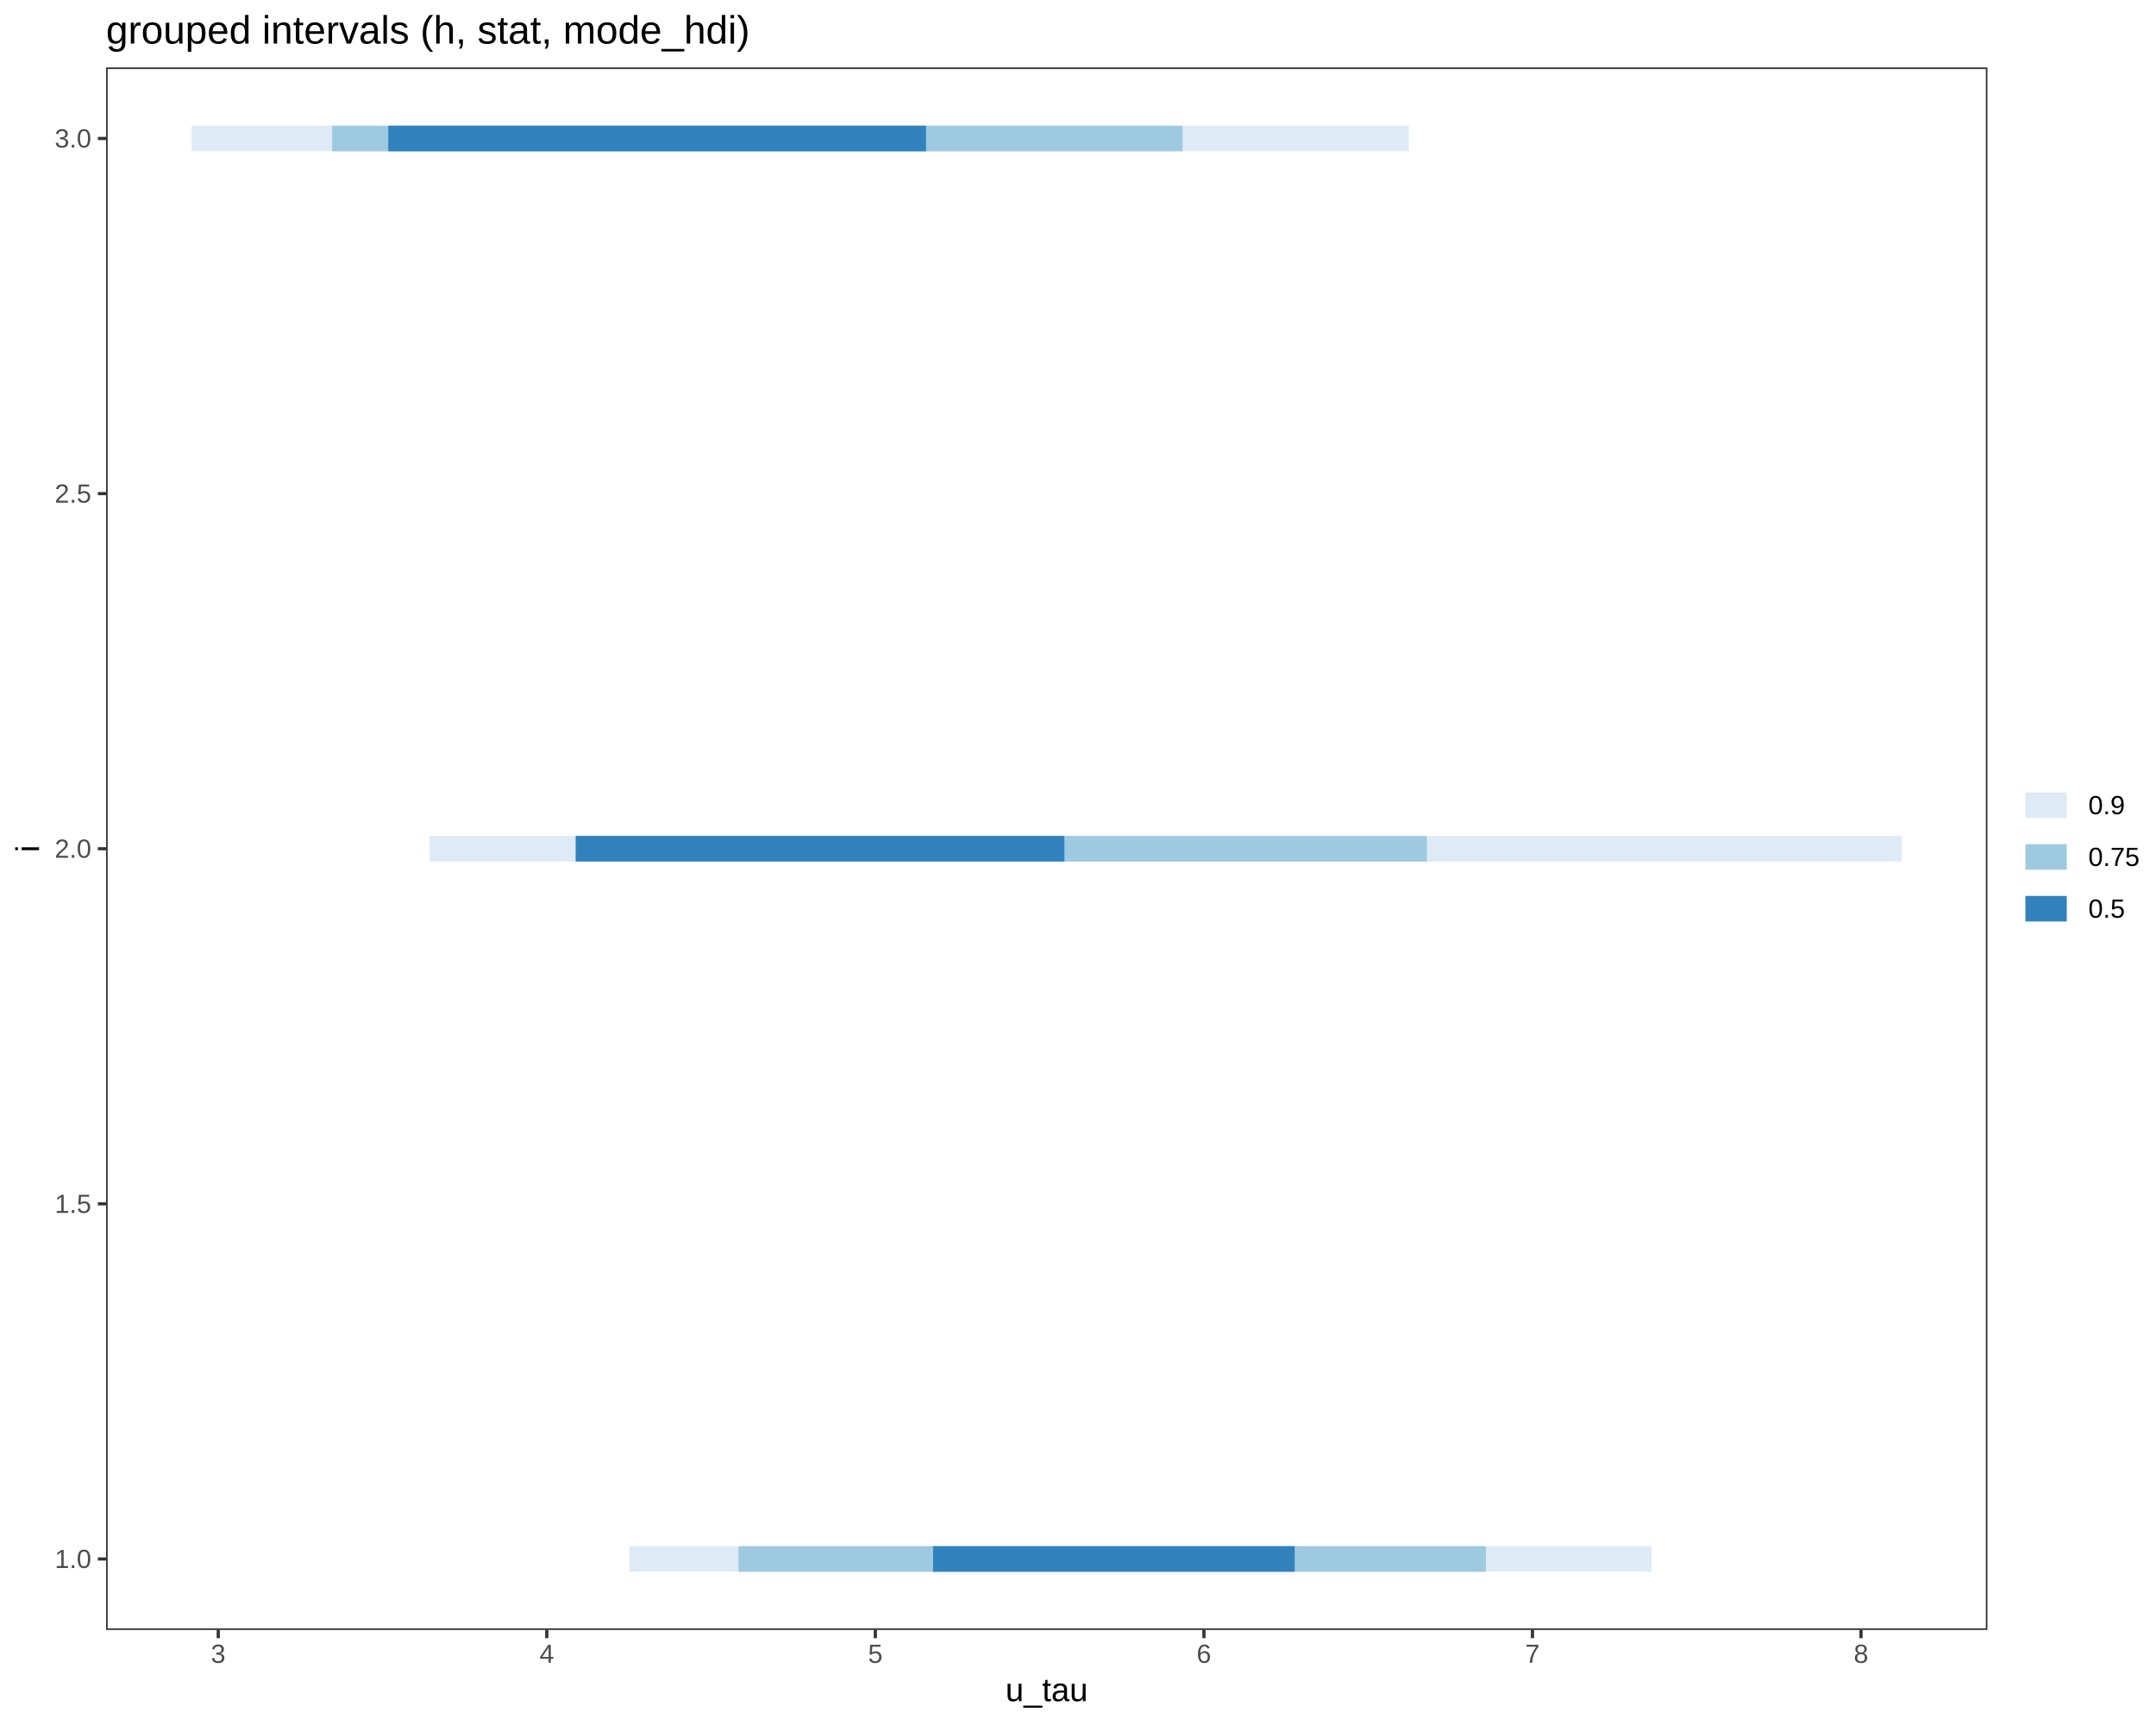
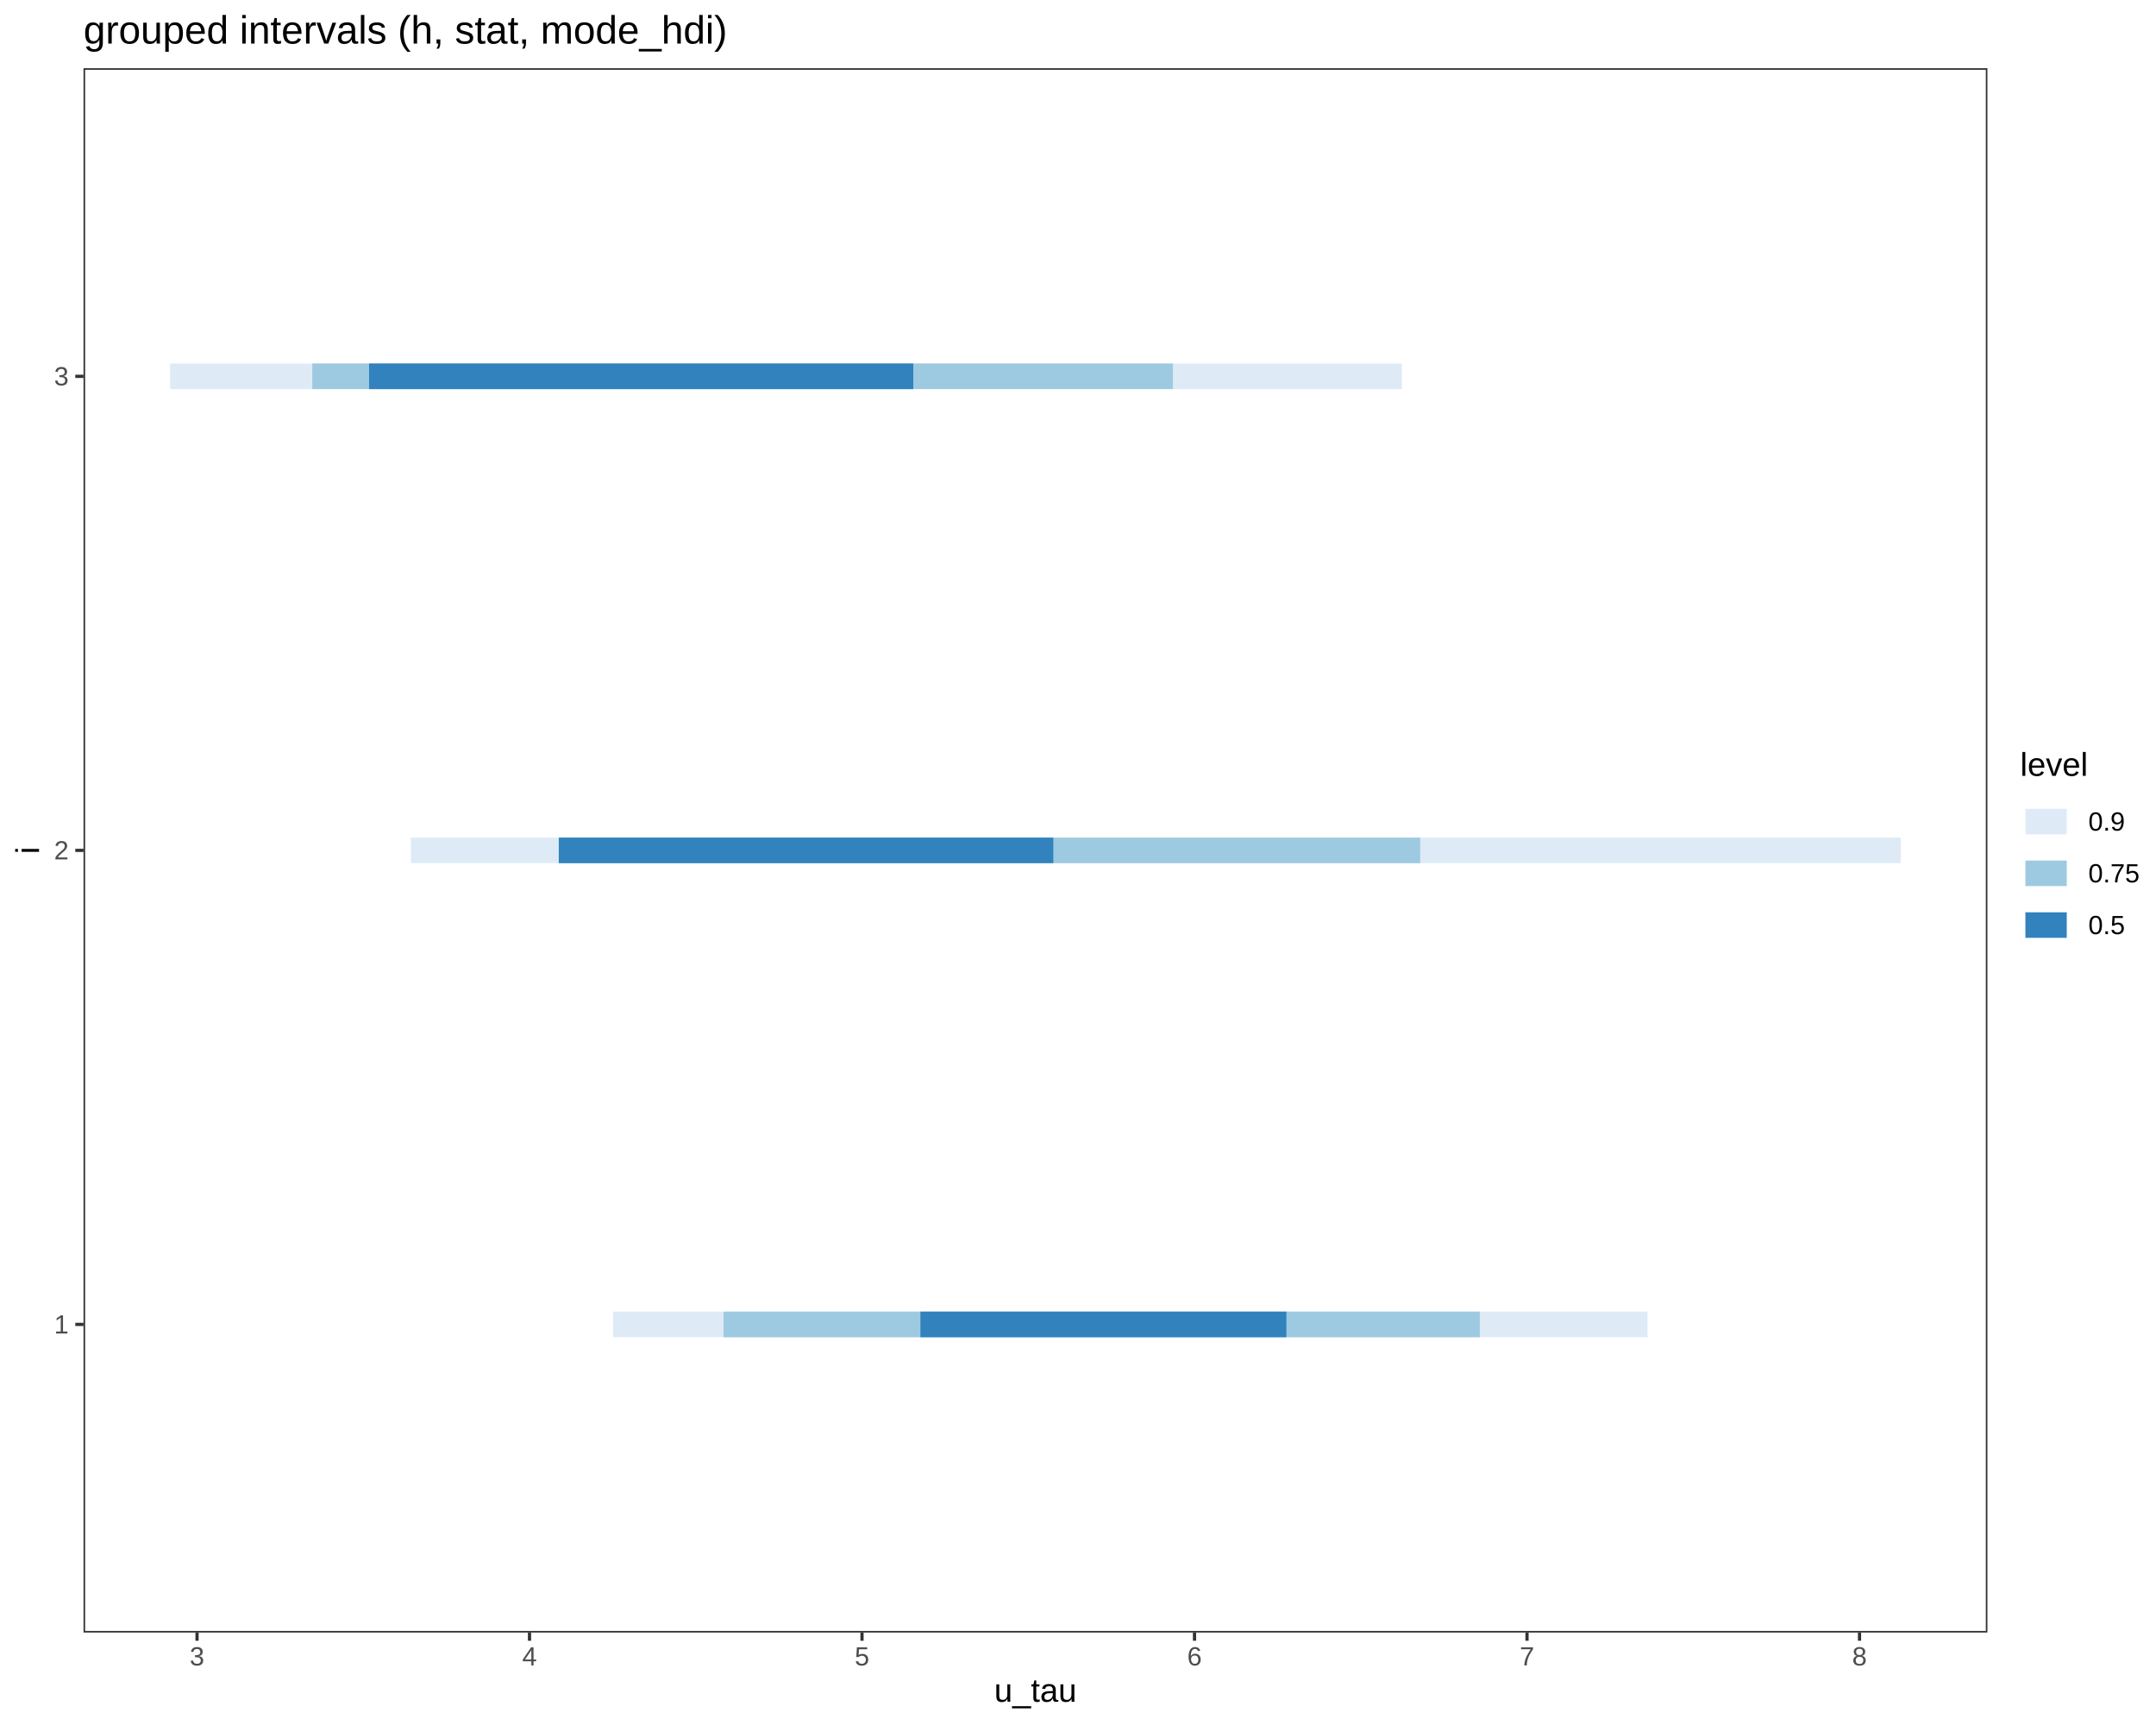
<svg xmlns="http://www.w3.org/2000/svg" viewBox="0 0 720.00 576.00">
  <defs>
    <style type="text/css">
    line, polyline, polygon, path, rect, circle {
      fill: none;
      stroke: #000000;
      stroke-linecap: round;
      stroke-linejoin: round;
      stroke-miterlimit: 10.00;
    }
  </style>
  </defs>
  <rect width="100%" height="100%" style="stroke: none; fill: #FFFFFF;" />
  <rect x="0.00" y="0.00" width="720.00" height="576.00" style="stroke-width: 1.07; stroke: #FFFFFF; fill: #FFFFFF;" />
  <defs>
-     <clipPath id="cpMzUuNDJ8NjYzLjY5fDU0NC4yN3wyMi41Mg==">
-       <rect x="35.42" y="22.52" width="628.28" height="521.75" />
+     <clipPath id="cpMjcuODl8NjYzLjY5fDU0NS4xM3wyMi43Nw==">
+       <rect x="27.89" y="22.77" width="635.81" height="522.36" />
    </clipPath>
  </defs>
-   <rect x="35.42" y="22.52" width="628.28" height="521.75" style="stroke-width: 1.07; stroke: none; fill: #FFFFFF;" clip-path="url(#cpMzUuNDJ8NjYzLjY5fDU0NC4yN3wyMi41Mg==)" />
-   <line x1="210.16" y1="520.56" x2="551.54" y2="520.56" style="stroke-width: 8.54; stroke: #DEEBF7; stroke-linecap: butt;" clip-path="url(#cpMzUuNDJ8NjYzLjY5fDU0NC4yN3wyMi41Mg==)" />
-   <line x1="246.62" y1="520.56" x2="496.19" y2="520.56" style="stroke-width: 8.54; stroke: #9ECAE1; stroke-linecap: butt;" clip-path="url(#cpMzUuNDJ8NjYzLjY5fDU0NC4yN3wyMi41Mg==)" />
-   <line x1="311.59" y1="520.56" x2="432.36" y2="520.56" style="stroke-width: 8.54; stroke: #3182BD; stroke-linecap: butt;" clip-path="url(#cpMzUuNDJ8NjYzLjY5fDU0NC4yN3wyMi41Mg==)" />
-   <line x1="143.44" y1="283.40" x2="635.13" y2="283.40" style="stroke-width: 8.54; stroke: #DEEBF7; stroke-linecap: butt;" clip-path="url(#cpMzUuNDJ8NjYzLjY5fDU0NC4yN3wyMi41Mg==)" />
-   <line x1="192.26" y1="283.40" x2="476.52" y2="283.40" style="stroke-width: 8.54; stroke: #9ECAE1; stroke-linecap: butt;" clip-path="url(#cpMzUuNDJ8NjYzLjY5fDU0NC4yN3wyMi41Mg==)" />
-   <line x1="192.26" y1="283.40" x2="355.45" y2="283.40" style="stroke-width: 8.54; stroke: #3182BD; stroke-linecap: butt;" clip-path="url(#cpMzUuNDJ8NjYzLjY5fDU0NC4yN3wyMi41Mg==)" />
-   <line x1="63.97" y1="46.24" x2="470.48" y2="46.24" style="stroke-width: 8.54; stroke: #DEEBF7; stroke-linecap: butt;" clip-path="url(#cpMzUuNDJ8NjYzLjY5fDU0NC4yN3wyMi41Mg==)" />
-   <line x1="110.91" y1="46.24" x2="394.92" y2="46.24" style="stroke-width: 8.54; stroke: #9ECAE1; stroke-linecap: butt;" clip-path="url(#cpMzUuNDJ8NjYzLjY5fDU0NC4yN3wyMi41Mg==)" />
-   <line x1="129.65" y1="46.24" x2="309.25" y2="46.24" style="stroke-width: 8.54; stroke: #3182BD; stroke-linecap: butt;" clip-path="url(#cpMzUuNDJ8NjYzLjY5fDU0NC4yN3wyMi41Mg==)" />
-   <rect x="35.42" y="22.52" width="628.28" height="521.75" style="stroke-width: 1.07; stroke: #333333;" clip-path="url(#cpMzUuNDJ8NjYzLjY5fDU0NC4yN3wyMi41Mg==)" />
+   <rect x="27.89" y="22.77" width="635.81" height="522.36" style="stroke-width: 1.07; stroke: none; fill: #FFFFFF;" clip-path="url(#cpMjcuODl8NjYzLjY5fDU0NS4xM3wyMi43Nw==)" />
+   <line x1="137.20" y1="283.95" x2="634.79" y2="283.95" style="stroke-width: 8.54; stroke: #DEEBF7; stroke-linecap: butt;" clip-path="url(#cpMjcuODl8NjYzLjY5fDU0NS4xM3wyMi43Nw==)" />
+   <line x1="56.79" y1="125.66" x2="468.16" y2="125.66" style="stroke-width: 8.54; stroke: #DEEBF7; stroke-linecap: butt;" clip-path="url(#cpMjcuODl8NjYzLjY5fDU0NS4xM3wyMi43Nw==)" />
+   <line x1="204.72" y1="442.24" x2="550.19" y2="442.24" style="stroke-width: 8.54; stroke: #DEEBF7; stroke-linecap: butt;" clip-path="url(#cpMjcuODl8NjYzLjY5fDU0NS4xM3wyMi43Nw==)" />
+   <line x1="186.61" y1="283.95" x2="474.28" y2="283.95" style="stroke-width: 8.54; stroke: #9ECAE1; stroke-linecap: butt;" clip-path="url(#cpMjcuODl8NjYzLjY5fDU0NS4xM3wyMi43Nw==)" />
+   <line x1="104.28" y1="125.66" x2="391.70" y2="125.66" style="stroke-width: 8.54; stroke: #9ECAE1; stroke-linecap: butt;" clip-path="url(#cpMjcuODl8NjYzLjY5fDU0NS4xM3wyMi43Nw==)" />
+   <line x1="241.62" y1="442.24" x2="494.19" y2="442.24" style="stroke-width: 8.54; stroke: #9ECAE1; stroke-linecap: butt;" clip-path="url(#cpMjcuODl8NjYzLjY5fDU0NS4xM3wyMi43Nw==)" />
+   <line x1="123.25" y1="125.66" x2="305.00" y2="125.66" style="stroke-width: 8.54; stroke: #3182BD; stroke-linecap: butt;" clip-path="url(#cpMjcuODl8NjYzLjY5fDU0NS4xM3wyMi43Nw==)" />
+   <line x1="186.61" y1="283.95" x2="351.76" y2="283.95" style="stroke-width: 8.54; stroke: #3182BD; stroke-linecap: butt;" clip-path="url(#cpMjcuODl8NjYzLjY5fDU0NS4xM3wyMi43Nw==)" />
+   <line x1="307.37" y1="442.24" x2="429.59" y2="442.24" style="stroke-width: 8.54; stroke: #3182BD; stroke-linecap: butt;" clip-path="url(#cpMjcuODl8NjYzLjY5fDU0NS4xM3wyMi43Nw==)" />
+   <rect x="27.89" y="22.77" width="635.81" height="522.36" style="stroke-width: 1.07; stroke: #333333;" clip-path="url(#cpMjcuODl8NjYzLjY5fDU0NS4xM3wyMi43Nw==)" />
  <defs>
    <clipPath id="cpMC4wMHw3MjAuMDB8NTc2LjAwfDAuMDA=">
      <rect x="0.00" y="0.00" width="720.00" height="576.00" />
    </clipPath>
  </defs>
  <g clip-path="url(#cpMC4wMHw3MjAuMDB8NTc2LjAwfDAuMDA=)">
-     <text x="18.27" y="523.58" style="font-size: 8.80px; fill: #4D4D4D; font-family: Liberation Sans;" textLength="12.22px" lengthAdjust="spacingAndGlyphs">1.0</text>
+     <text x="18.06" y="445.27" style="font-size: 8.80px; fill: #4D4D4D; font-family: Liberation Sans;" textLength="4.89px" lengthAdjust="spacingAndGlyphs">1</text>
  </g>
  <g clip-path="url(#cpMC4wMHw3MjAuMDB8NTc2LjAwfDAuMDA=)">
-     <text x="18.27" y="405.00" style="font-size: 8.80px; fill: #4D4D4D; font-family: Liberation Sans;" textLength="12.22px" lengthAdjust="spacingAndGlyphs">1.5</text>
+     <text x="18.06" y="286.97" style="font-size: 8.80px; fill: #4D4D4D; font-family: Liberation Sans;" textLength="4.89px" lengthAdjust="spacingAndGlyphs">2</text>
  </g>
  <g clip-path="url(#cpMC4wMHw3MjAuMDB8NTc2LjAwfDAuMDA=)">
-     <text x="18.27" y="286.42" style="font-size: 8.80px; fill: #4D4D4D; font-family: Liberation Sans;" textLength="12.22px" lengthAdjust="spacingAndGlyphs">2.0</text>
+     <text x="18.06" y="128.68" style="font-size: 8.80px; fill: #4D4D4D; font-family: Liberation Sans;" textLength="4.89px" lengthAdjust="spacingAndGlyphs">3</text>
+   </g>
+   <polyline points="25.15,442.24 27.89,442.24 " style="stroke-width: 1.07; stroke: #333333; stroke-linecap: butt;" clip-path="url(#cpMC4wMHw3MjAuMDB8NTc2LjAwfDAuMDA=)" />
+   <polyline points="25.15,283.95 27.89,283.95 " style="stroke-width: 1.07; stroke: #333333; stroke-linecap: butt;" clip-path="url(#cpMC4wMHw3MjAuMDB8NTc2LjAwfDAuMDA=)" />
+   <polyline points="25.15,125.66 27.89,125.66 " style="stroke-width: 1.07; stroke: #333333; stroke-linecap: butt;" clip-path="url(#cpMC4wMHw3MjAuMDB8NTc2LjAwfDAuMDA=)" />
+   <polyline points="65.80,547.87 65.80,545.13 " style="stroke-width: 1.07; stroke: #333333; stroke-linecap: butt;" clip-path="url(#cpMC4wMHw3MjAuMDB8NTc2LjAwfDAuMDA=)" />
+   <polyline points="176.83,547.87 176.83,545.13 " style="stroke-width: 1.07; stroke: #333333; stroke-linecap: butt;" clip-path="url(#cpMC4wMHw3MjAuMDB8NTc2LjAwfDAuMDA=)" />
+   <polyline points="287.87,547.87 287.87,545.13 " style="stroke-width: 1.07; stroke: #333333; stroke-linecap: butt;" clip-path="url(#cpMC4wMHw3MjAuMDB8NTc2LjAwfDAuMDA=)" />
+   <polyline points="398.91,547.87 398.91,545.13 " style="stroke-width: 1.07; stroke: #333333; stroke-linecap: butt;" clip-path="url(#cpMC4wMHw3MjAuMDB8NTc2LjAwfDAuMDA=)" />
+   <polyline points="509.95,547.87 509.95,545.13 " style="stroke-width: 1.07; stroke: #333333; stroke-linecap: butt;" clip-path="url(#cpMC4wMHw3MjAuMDB8NTc2LjAwfDAuMDA=)" />
+   <polyline points="620.99,547.87 620.99,545.13 " style="stroke-width: 1.07; stroke: #333333; stroke-linecap: butt;" clip-path="url(#cpMC4wMHw3MjAuMDB8NTc2LjAwfDAuMDA=)" />
+   <g clip-path="url(#cpMC4wMHw3MjAuMDB8NTc2LjAwfDAuMDA=)">
+     <text x="63.35" y="556.11" style="font-size: 8.80px; fill: #4D4D4D; font-family: Liberation Sans;" textLength="4.89px" lengthAdjust="spacingAndGlyphs">3</text>
  </g>
  <g clip-path="url(#cpMC4wMHw3MjAuMDB8NTc2LjAwfDAuMDA=)">
-     <text x="18.27" y="167.84" style="font-size: 8.80px; fill: #4D4D4D; font-family: Liberation Sans;" textLength="12.22px" lengthAdjust="spacingAndGlyphs">2.5</text>
+     <text x="174.39" y="556.11" style="font-size: 8.80px; fill: #4D4D4D; font-family: Liberation Sans;" textLength="4.89px" lengthAdjust="spacingAndGlyphs">4</text>
  </g>
  <g clip-path="url(#cpMC4wMHw3MjAuMDB8NTc2LjAwfDAuMDA=)">
-     <text x="18.27" y="49.26" style="font-size: 8.80px; fill: #4D4D4D; font-family: Liberation Sans;" textLength="12.22px" lengthAdjust="spacingAndGlyphs">3.0</text>
-   </g>
-   <polyline points="32.68,520.56 35.42,520.56 " style="stroke-width: 1.07; stroke: #333333; stroke-linecap: butt;" clip-path="url(#cpMC4wMHw3MjAuMDB8NTc2LjAwfDAuMDA=)" />
-   <polyline points="32.68,401.98 35.42,401.98 " style="stroke-width: 1.07; stroke: #333333; stroke-linecap: butt;" clip-path="url(#cpMC4wMHw3MjAuMDB8NTc2LjAwfDAuMDA=)" />
-   <polyline points="32.68,283.40 35.42,283.40 " style="stroke-width: 1.07; stroke: #333333; stroke-linecap: butt;" clip-path="url(#cpMC4wMHw3MjAuMDB8NTc2LjAwfDAuMDA=)" />
-   <polyline points="32.68,164.82 35.42,164.82 " style="stroke-width: 1.07; stroke: #333333; stroke-linecap: butt;" clip-path="url(#cpMC4wMHw3MjAuMDB8NTc2LjAwfDAuMDA=)" />
-   <polyline points="32.68,46.24 35.42,46.24 " style="stroke-width: 1.07; stroke: #333333; stroke-linecap: butt;" clip-path="url(#cpMC4wMHw3MjAuMDB8NTc2LjAwfDAuMDA=)" />
-   <polyline points="72.88,547.01 72.88,544.27 " style="stroke-width: 1.07; stroke: #333333; stroke-linecap: butt;" clip-path="url(#cpMC4wMHw3MjAuMDB8NTc2LjAwfDAuMDA=)" />
-   <polyline points="182.60,547.01 182.60,544.27 " style="stroke-width: 1.07; stroke: #333333; stroke-linecap: butt;" clip-path="url(#cpMC4wMHw3MjAuMDB8NTc2LjAwfDAuMDA=)" />
-   <polyline points="292.32,547.01 292.32,544.27 " style="stroke-width: 1.07; stroke: #333333; stroke-linecap: butt;" clip-path="url(#cpMC4wMHw3MjAuMDB8NTc2LjAwfDAuMDA=)" />
-   <polyline points="402.05,547.01 402.05,544.27 " style="stroke-width: 1.07; stroke: #333333; stroke-linecap: butt;" clip-path="url(#cpMC4wMHw3MjAuMDB8NTc2LjAwfDAuMDA=)" />
-   <polyline points="511.77,547.01 511.77,544.27 " style="stroke-width: 1.07; stroke: #333333; stroke-linecap: butt;" clip-path="url(#cpMC4wMHw3MjAuMDB8NTc2LjAwfDAuMDA=)" />
-   <polyline points="621.49,547.01 621.49,544.27 " style="stroke-width: 1.07; stroke: #333333; stroke-linecap: butt;" clip-path="url(#cpMC4wMHw3MjAuMDB8NTc2LjAwfDAuMDA=)" />
-   <g clip-path="url(#cpMC4wMHw3MjAuMDB8NTc2LjAwfDAuMDA=)">
-     <text x="70.43" y="555.25" style="font-size: 8.80px; fill: #4D4D4D; font-family: Liberation Sans;" textLength="4.89px" lengthAdjust="spacingAndGlyphs">3</text>
+     <text x="285.43" y="556.11" style="font-size: 8.80px; fill: #4D4D4D; font-family: Liberation Sans;" textLength="4.89px" lengthAdjust="spacingAndGlyphs">5</text>
  </g>
  <g clip-path="url(#cpMC4wMHw3MjAuMDB8NTc2LjAwfDAuMDA=)">
-     <text x="180.16" y="555.25" style="font-size: 8.80px; fill: #4D4D4D; font-family: Liberation Sans;" textLength="4.89px" lengthAdjust="spacingAndGlyphs">4</text>
+     <text x="396.47" y="556.11" style="font-size: 8.80px; fill: #4D4D4D; font-family: Liberation Sans;" textLength="4.89px" lengthAdjust="spacingAndGlyphs">6</text>
  </g>
  <g clip-path="url(#cpMC4wMHw3MjAuMDB8NTc2LjAwfDAuMDA=)">
-     <text x="289.88" y="555.25" style="font-size: 8.80px; fill: #4D4D4D; font-family: Liberation Sans;" textLength="4.89px" lengthAdjust="spacingAndGlyphs">5</text>
+     <text x="507.50" y="556.11" style="font-size: 8.80px; fill: #4D4D4D; font-family: Liberation Sans;" textLength="4.89px" lengthAdjust="spacingAndGlyphs">7</text>
  </g>
  <g clip-path="url(#cpMC4wMHw3MjAuMDB8NTc2LjAwfDAuMDA=)">
-     <text x="399.60" y="555.25" style="font-size: 8.80px; fill: #4D4D4D; font-family: Liberation Sans;" textLength="4.89px" lengthAdjust="spacingAndGlyphs">6</text>
+     <text x="618.54" y="556.11" style="font-size: 8.80px; fill: #4D4D4D; font-family: Liberation Sans;" textLength="4.89px" lengthAdjust="spacingAndGlyphs">8</text>
  </g>
  <g clip-path="url(#cpMC4wMHw3MjAuMDB8NTc2LjAwfDAuMDA=)">
-     <text x="509.32" y="555.25" style="font-size: 8.80px; fill: #4D4D4D; font-family: Liberation Sans;" textLength="4.89px" lengthAdjust="spacingAndGlyphs">7</text>
+     <text x="332.01" y="568.24" style="font-size: 11.00px; font-family: Liberation Sans;" textLength="27.56px" lengthAdjust="spacingAndGlyphs">u_tau</text>
  </g>
  <g clip-path="url(#cpMC4wMHw3MjAuMDB8NTc2LjAwfDAuMDA=)">
-     <text x="619.05" y="555.25" style="font-size: 8.80px; fill: #4D4D4D; font-family: Liberation Sans;" textLength="4.89px" lengthAdjust="spacingAndGlyphs">8</text>
+     <text transform="translate(13.04,285.17) rotate(-90)" style="font-size: 11.00px; font-family: Liberation Sans;" textLength="2.44px" lengthAdjust="spacingAndGlyphs">i</text>
+   </g>
+   <rect x="674.65" y="250.37" width="39.87" height="67.16" style="stroke-width: 1.07; stroke: none; fill: #FFFFFF;" clip-path="url(#cpMC4wMHw3MjAuMDB8NTc2LjAwfDAuMDA=)" />
+   <g clip-path="url(#cpMC4wMHw3MjAuMDB8NTc2LjAwfDAuMDA=)">
+     <text x="674.65" y="259.07" style="font-size: 11.00px; font-family: Liberation Sans;" textLength="22.62px" lengthAdjust="spacingAndGlyphs">level</text>
+   </g>
+   <rect x="674.65" y="265.69" width="17.28" height="17.28" style="stroke-width: 1.07; stroke: none; fill: #FFFFFF;" clip-path="url(#cpMC4wMHw3MjAuMDB8NTc2LjAwfDAuMDA=)" />
+   <line x1="676.38" y1="274.33" x2="690.20" y2="274.33" style="stroke-width: 8.54; stroke: #DEEBF7; stroke-linecap: butt;" clip-path="url(#cpMC4wMHw3MjAuMDB8NTc2LjAwfDAuMDA=)" />
+   <rect x="674.65" y="282.97" width="17.28" height="17.28" style="stroke-width: 1.07; stroke: none; fill: #FFFFFF;" clip-path="url(#cpMC4wMHw3MjAuMDB8NTc2LjAwfDAuMDA=)" />
+   <line x1="676.38" y1="291.61" x2="690.20" y2="291.61" style="stroke-width: 8.54; stroke: #9ECAE1; stroke-linecap: butt;" clip-path="url(#cpMC4wMHw3MjAuMDB8NTc2LjAwfDAuMDA=)" />
+   <rect x="674.65" y="300.25" width="17.28" height="17.28" style="stroke-width: 1.07; stroke: none; fill: #FFFFFF;" clip-path="url(#cpMC4wMHw3MjAuMDB8NTc2LjAwfDAuMDA=)" />
+   <line x1="676.38" y1="308.89" x2="690.20" y2="308.89" style="stroke-width: 8.54; stroke: #3182BD; stroke-linecap: butt;" clip-path="url(#cpMC4wMHw3MjAuMDB8NTc2LjAwfDAuMDA=)" />
+   <g clip-path="url(#cpMC4wMHw3MjAuMDB8NTc2LjAwfDAuMDA=)">
+     <text x="697.41" y="277.36" style="font-size: 8.80px; font-family: Liberation Sans;" textLength="12.22px" lengthAdjust="spacingAndGlyphs">0.9</text>
  </g>
  <g clip-path="url(#cpMC4wMHw3MjAuMDB8NTc2LjAwfDAuMDA=)">
-     <text x="335.77" y="568.04" style="font-size: 11.00px; font-family: Liberation Sans;" textLength="27.56px" lengthAdjust="spacingAndGlyphs">u_tau</text>
+     <text x="697.41" y="294.64" style="font-size: 8.80px; font-family: Liberation Sans;" textLength="17.11px" lengthAdjust="spacingAndGlyphs">0.75</text>
  </g>
  <g clip-path="url(#cpMC4wMHw3MjAuMDB8NTc2LjAwfDAuMDA=)">
-     <text transform="translate(13.04,284.62) rotate(-90)" style="font-size: 11.00px; font-family: Liberation Sans;" textLength="2.44px" lengthAdjust="spacingAndGlyphs">i</text>
-   </g>
-   <rect x="674.65" y="254.74" width="39.87" height="57.32" style="stroke-width: 1.07; stroke: none; fill: #FFFFFF;" clip-path="url(#cpMC4wMHw3MjAuMDB8NTc2LjAwfDAuMDA=)" />
-   <rect x="674.65" y="260.22" width="17.28" height="17.28" style="stroke-width: 1.07; stroke: none; fill: #FFFFFF;" clip-path="url(#cpMC4wMHw3MjAuMDB8NTc2LjAwfDAuMDA=)" />
-   <line x1="676.38" y1="268.86" x2="690.20" y2="268.86" style="stroke-width: 8.54; stroke: #DEEBF7; stroke-linecap: butt;" clip-path="url(#cpMC4wMHw3MjAuMDB8NTc2LjAwfDAuMDA=)" />
-   <rect x="674.65" y="277.50" width="17.28" height="17.28" style="stroke-width: 1.07; stroke: none; fill: #FFFFFF;" clip-path="url(#cpMC4wMHw3MjAuMDB8NTc2LjAwfDAuMDA=)" />
-   <line x1="676.38" y1="286.14" x2="690.20" y2="286.14" style="stroke-width: 8.54; stroke: #9ECAE1; stroke-linecap: butt;" clip-path="url(#cpMC4wMHw3MjAuMDB8NTc2LjAwfDAuMDA=)" />
-   <rect x="674.65" y="294.78" width="17.28" height="17.28" style="stroke-width: 1.07; stroke: none; fill: #FFFFFF;" clip-path="url(#cpMC4wMHw3MjAuMDB8NTc2LjAwfDAuMDA=)" />
-   <line x1="676.38" y1="303.42" x2="690.20" y2="303.42" style="stroke-width: 8.54; stroke: #3182BD; stroke-linecap: butt;" clip-path="url(#cpMC4wMHw3MjAuMDB8NTc2LjAwfDAuMDA=)" />
-   <g clip-path="url(#cpMC4wMHw3MjAuMDB8NTc2LjAwfDAuMDA=)">
-     <text x="697.41" y="271.88" style="font-size: 8.80px; font-family: Liberation Sans;" textLength="12.22px" lengthAdjust="spacingAndGlyphs">0.9</text>
+     <text x="697.41" y="311.92" style="font-size: 8.80px; font-family: Liberation Sans;" textLength="12.22px" lengthAdjust="spacingAndGlyphs">0.5</text>
  </g>
  <g clip-path="url(#cpMC4wMHw3MjAuMDB8NTc2LjAwfDAuMDA=)">
-     <text x="697.41" y="289.16" style="font-size: 8.80px; font-family: Liberation Sans;" textLength="17.11px" lengthAdjust="spacingAndGlyphs">0.75</text>
-   </g>
-   <g clip-path="url(#cpMC4wMHw3MjAuMDB8NTc2LjAwfDAuMDA=)">
-     <text x="697.41" y="306.44" style="font-size: 8.80px; font-family: Liberation Sans;" textLength="12.22px" lengthAdjust="spacingAndGlyphs">0.5</text>
-   </g>
-   <g clip-path="url(#cpMC4wMHw3MjAuMDB8NTc2LjAwfDAuMDA=)">
-     <text x="35.42" y="14.56" style="font-size: 13.20px; font-family: Liberation Sans;" textLength="214.62px" lengthAdjust="spacingAndGlyphs">grouped intervals (h, stat, mode_hdi)</text>
+     <text x="27.89" y="14.56" style="font-size: 13.20px; font-family: Liberation Sans;" textLength="214.62px" lengthAdjust="spacingAndGlyphs">grouped intervals (h, stat, mode_hdi)</text>
  </g>
</svg>
